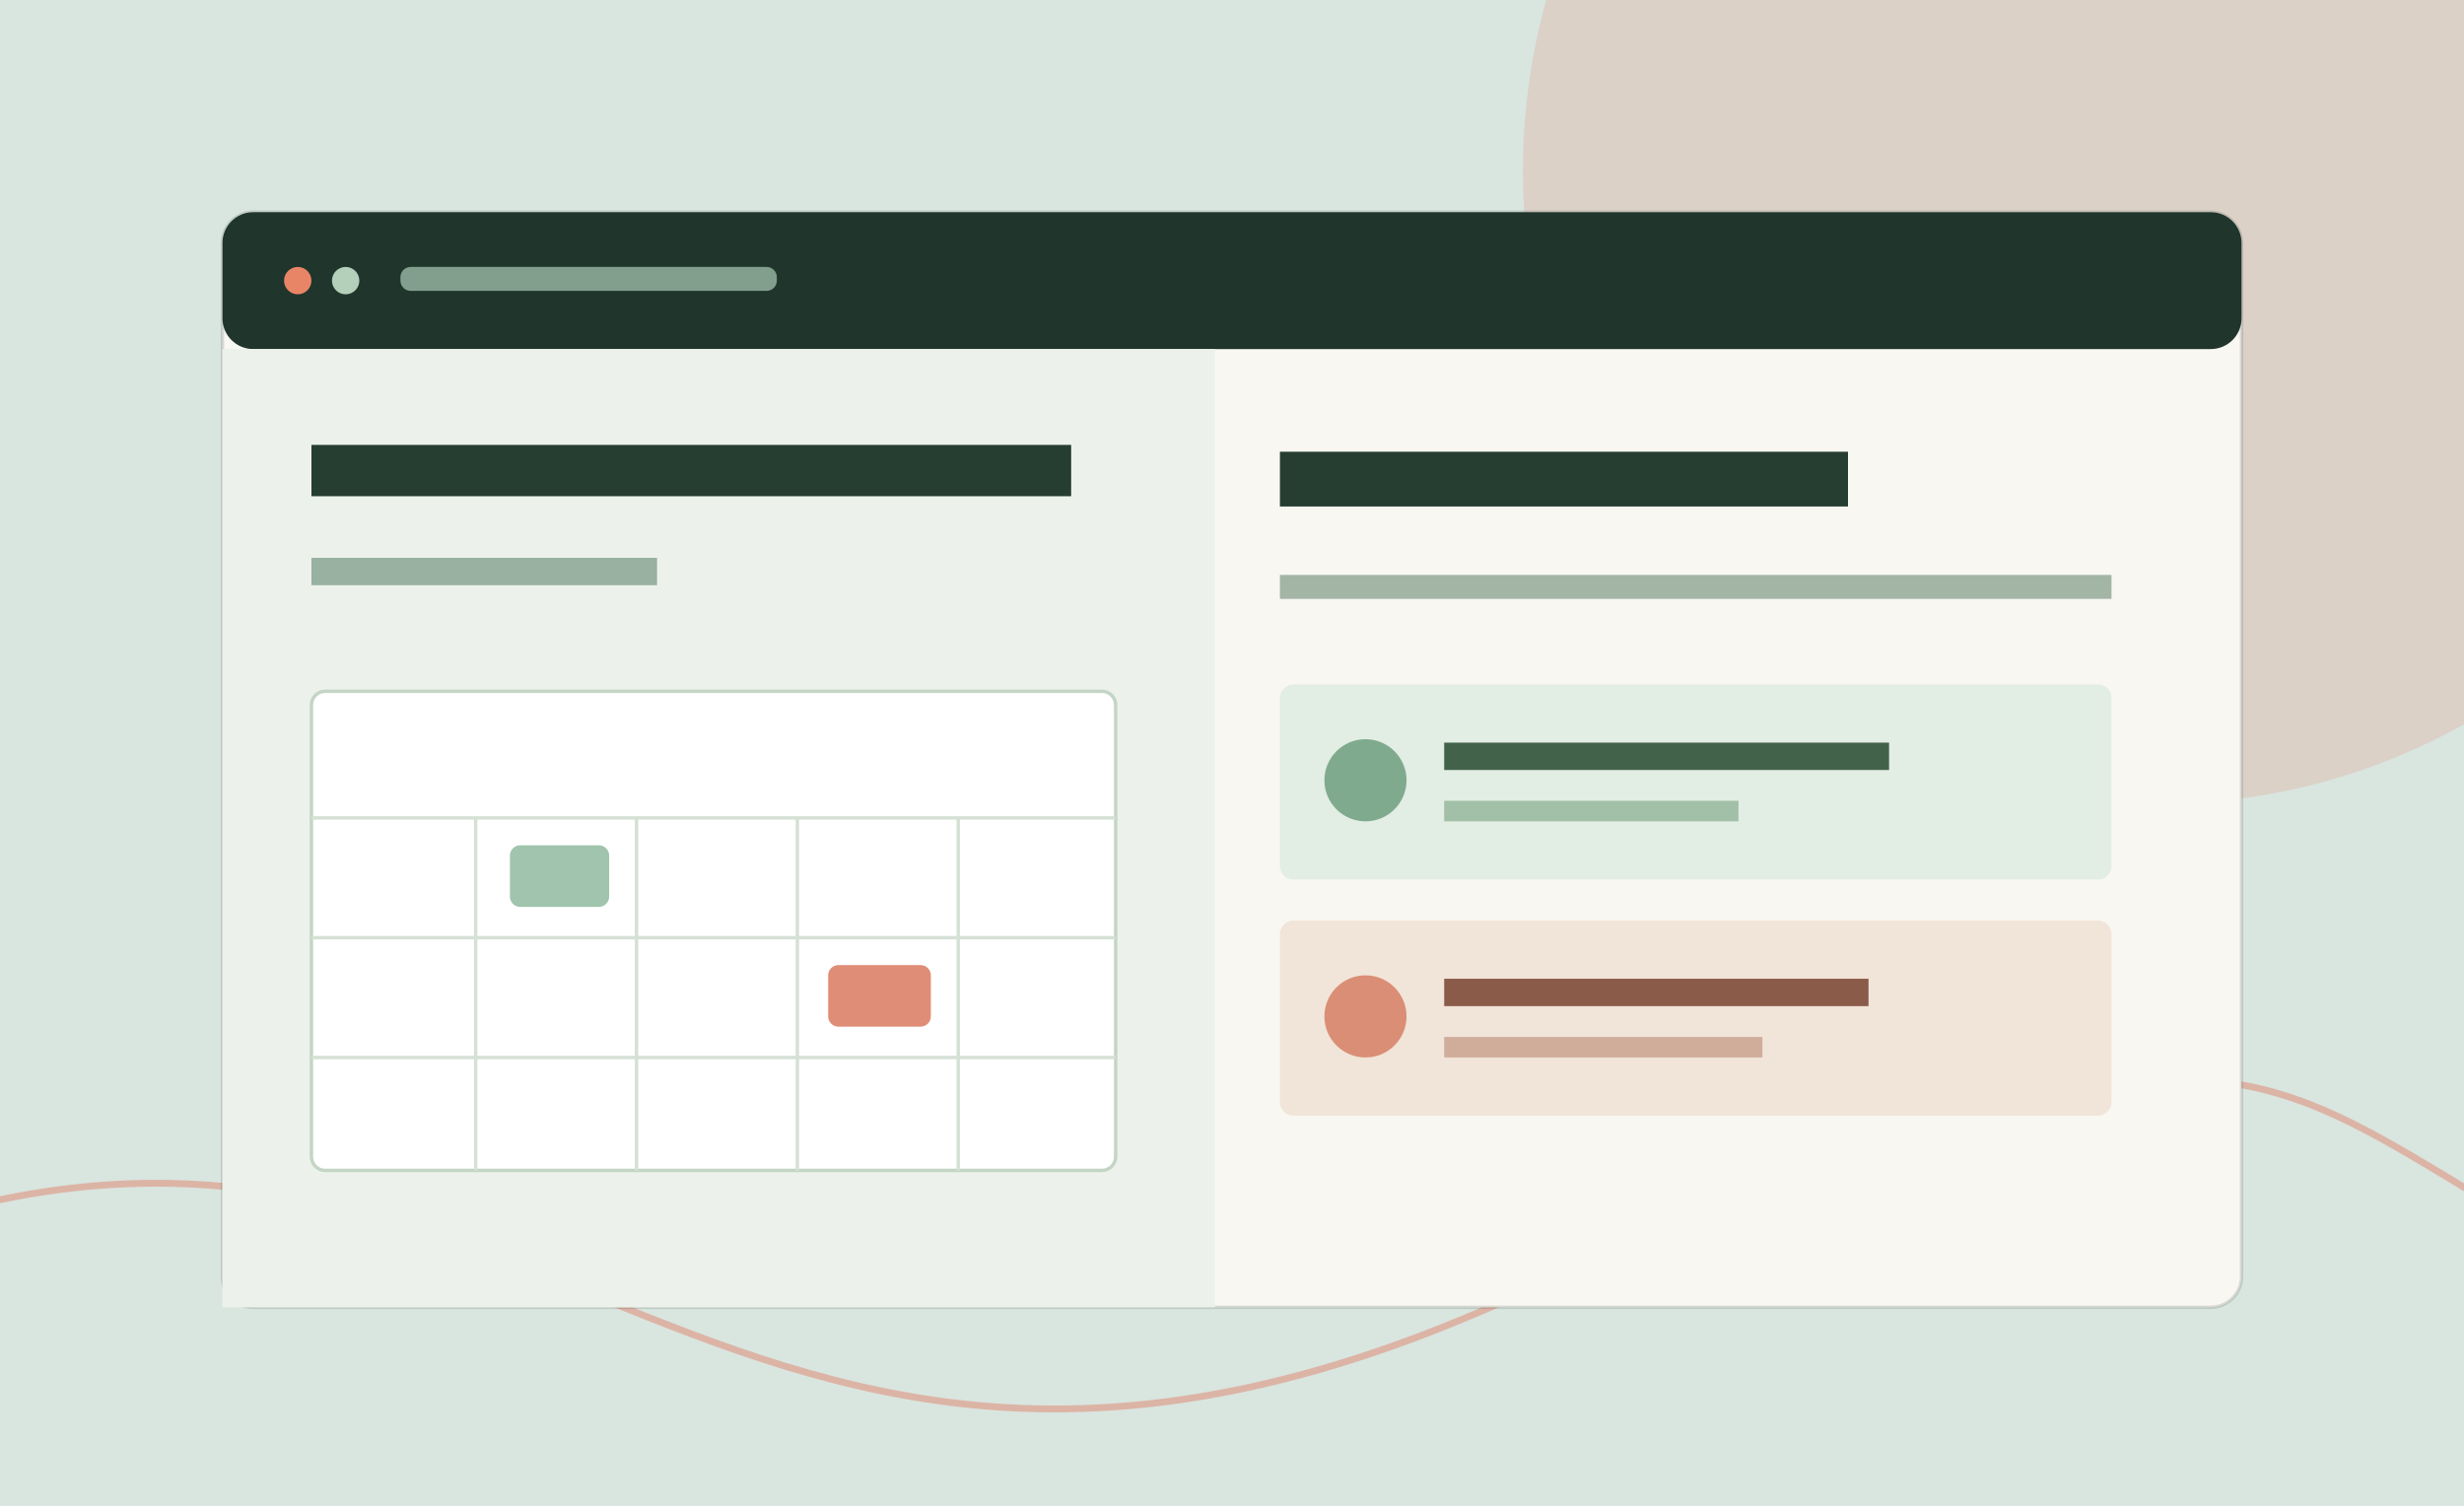
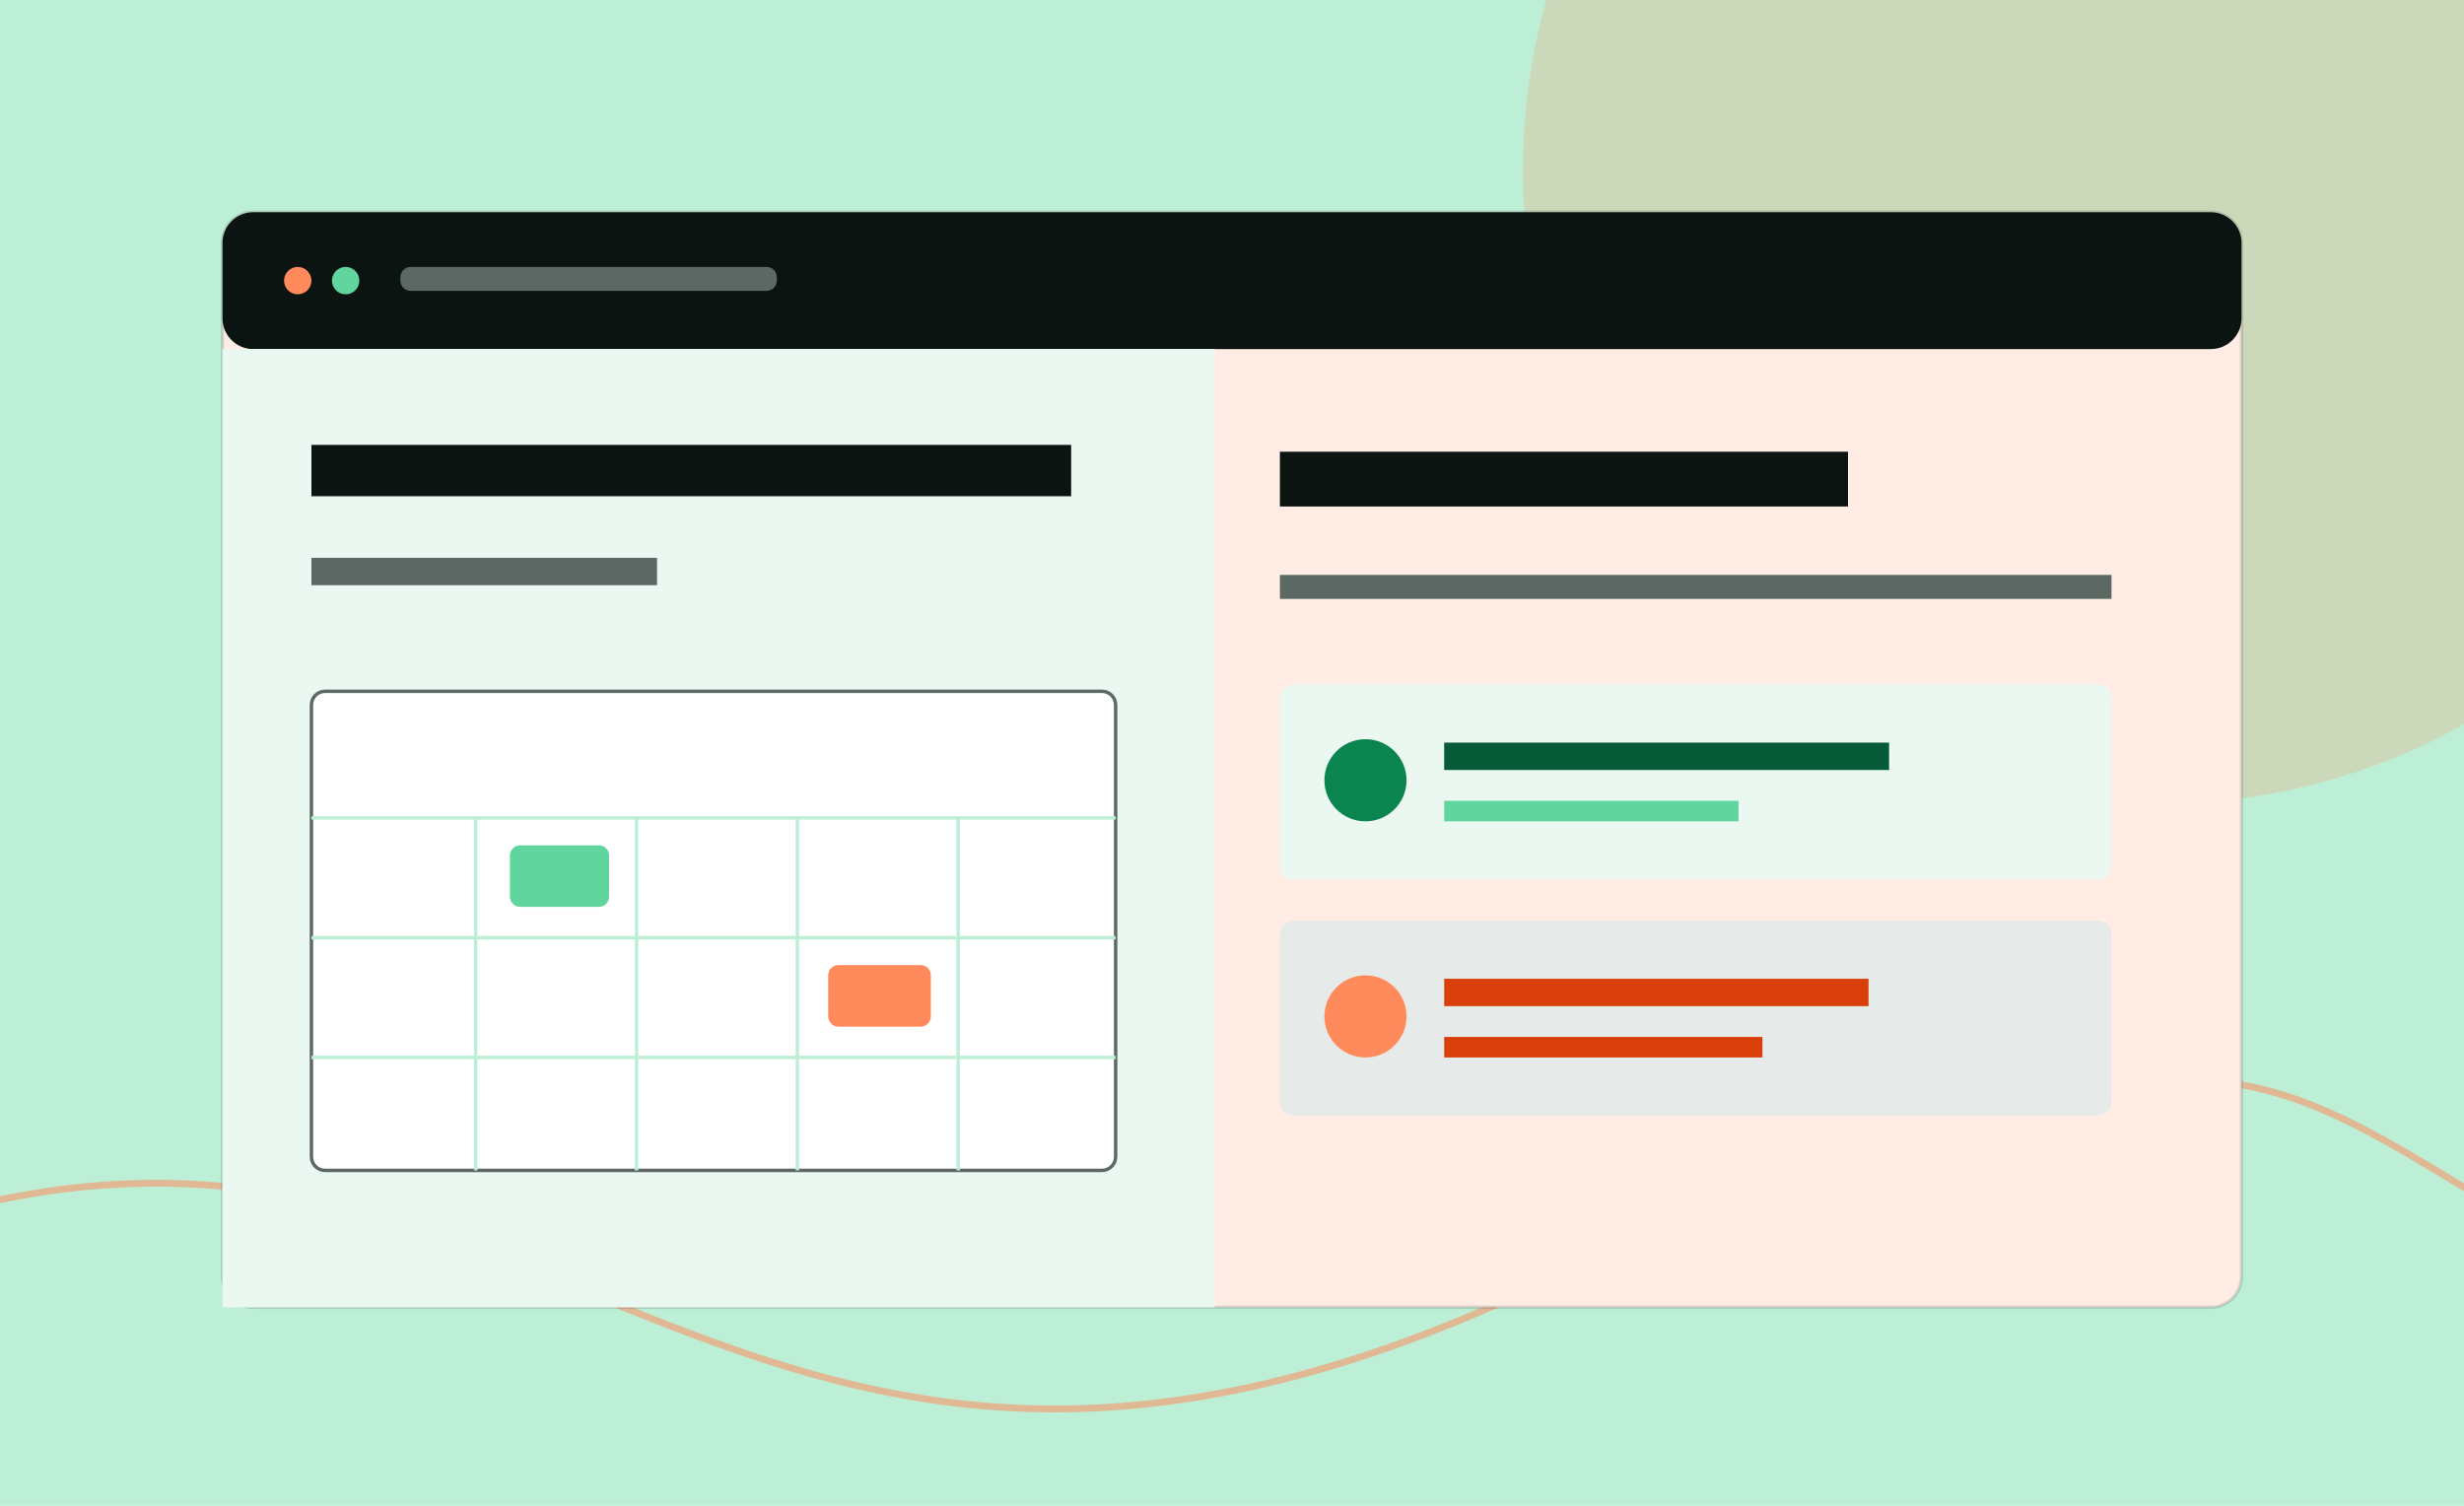
<svg xmlns="http://www.w3.org/2000/svg" viewBox="0 0 720 440">
-   <rect width="720" height="440" fill="#d9e5df" />
-   <circle cx="630" cy="50" r="185" fill="#df8d76" opacity=".23" />
-   <path d="M-70 375C150 270 195 490 440 380S650 320 790 385" fill="none" stroke="#df8d76" stroke-width="2" opacity=".55" />
-   <rect x="65" y="62" width="590" height="320" rx="9" fill="#f8f7f1" stroke="#16231e" stroke-opacity=".14" />
-   <rect x="65" y="62" width="590" height="40" rx="9" fill="#20352c" />
-   <circle cx="87" cy="82" r="4" fill="#e98567" />
-   <circle cx="101" cy="82" r="4" fill="#b4cfba" />
-   <rect x="117" y="78" width="110" height="7" rx="3" fill="#829e8c" />
-   <rect x="65" y="102" width="290" height="280" fill="#ecf2eb" />
-   <rect x="91" y="130" width="222" height="15" fill="#263e31" />
-   <rect x="91" y="163" width="101" height="8" fill="#98b1a1" />
-   <rect x="91" y="202" width="235" height="140" rx="4" fill="white" stroke="#c4d5c6" />
-   <path d="M91 239h235M139 239v103M186 239v103M233 239v103M280 239v103M91 274h235M91 309h235" stroke="#d5e1d5" />
-   <rect x="149" y="247" width="29" height="18" rx="3" fill="#a0c4ad" />
-   <rect x="242" y="282" width="30" height="18" rx="3" fill="#df8d76" />
-   <rect x="374" y="132" width="166" height="16" fill="#263e31" />
-   <rect x="374" y="168" width="243" height="7" fill="#a3b5a5" />
-   <rect x="374" y="200" width="243" height="57" rx="4" fill="#e2ede3" />
-   <circle cx="399" cy="228" r="12" fill="#80aa8e" />
-   <rect x="422" y="217" width="130" height="8" fill="#42634a" />
-   <rect x="422" y="234" width="86" height="6" fill="#a2bfa8" />
-   <rect x="374" y="269" width="243" height="57" rx="4" fill="#f1e4d8" />
-   <circle cx="399" cy="297" r="12" fill="#da8e76" />
-   <rect x="422" y="286" width="124" height="8" fill="#8b5b49" />
-   <rect x="422" y="303" width="93" height="6" fill="#d0ad9b" />
+   <rect width="720" height="440" fill="#bdefd6" />
+   <circle cx="630" cy="50" r="185" fill="#ff8a5c" opacity=".23" />
+   <path d="M-70 375C150 270 195 490 440 380S650 320 790 385" fill="none" stroke="#ff8a5c" stroke-width="2" opacity=".55" />
+   <rect x="65" y="62" width="590" height="320" rx="9" fill="#ffede5" stroke="#0b1410" stroke-opacity=".14" />
+   <rect x="65" y="62" width="590" height="40" rx="9" fill="#0b1410" />
+   <circle cx="87" cy="82" r="4" fill="#ff8a5c" />
+   <circle cx="101" cy="82" r="4" fill="#60d69e" />
+   <rect x="117" y="78" width="110" height="7" rx="3" fill="#5b6863" />
+   <rect x="65" y="102" width="290" height="280" fill="#eaf8f1" />
+   <rect x="91" y="130" width="222" height="15" fill="#0b1410" />
+   <rect x="91" y="163" width="101" height="8" fill="#5b6863" />
+   <rect x="91" y="202" width="235" height="140" rx="4" fill="white" stroke="#5b6863" />
+   <path d="M91 239h235M139 239v103M186 239v103M233 239v103M280 239v103M91 274h235M91 309h235" stroke="#bdefd6" />
+   <rect x="149" y="247" width="29" height="18" rx="3" fill="#60d69e" />
+   <rect x="242" y="282" width="30" height="18" rx="3" fill="#ff8a5c" />
+   <rect x="374" y="132" width="166" height="16" fill="#0b1410" />
+   <rect x="374" y="168" width="243" height="7" fill="#5b6863" />
+   <rect x="374" y="200" width="243" height="57" rx="4" fill="#eaf8f1" />
+   <circle cx="399" cy="228" r="12" fill="#0a8550" />
+   <rect x="422" y="217" width="130" height="8" fill="#065a38" />
+   <rect x="422" y="234" width="86" height="6" fill="#60d69e" />
+   <rect x="374" y="269" width="243" height="57" rx="4" fill="#e6eae8" />
+   <circle cx="399" cy="297" r="12" fill="#ff8a5c" />
+   <rect x="422" y="286" width="124" height="8" fill="#d93f0b" />
+   <rect x="422" y="303" width="93" height="6" fill="#d93f0b" />
</svg>
